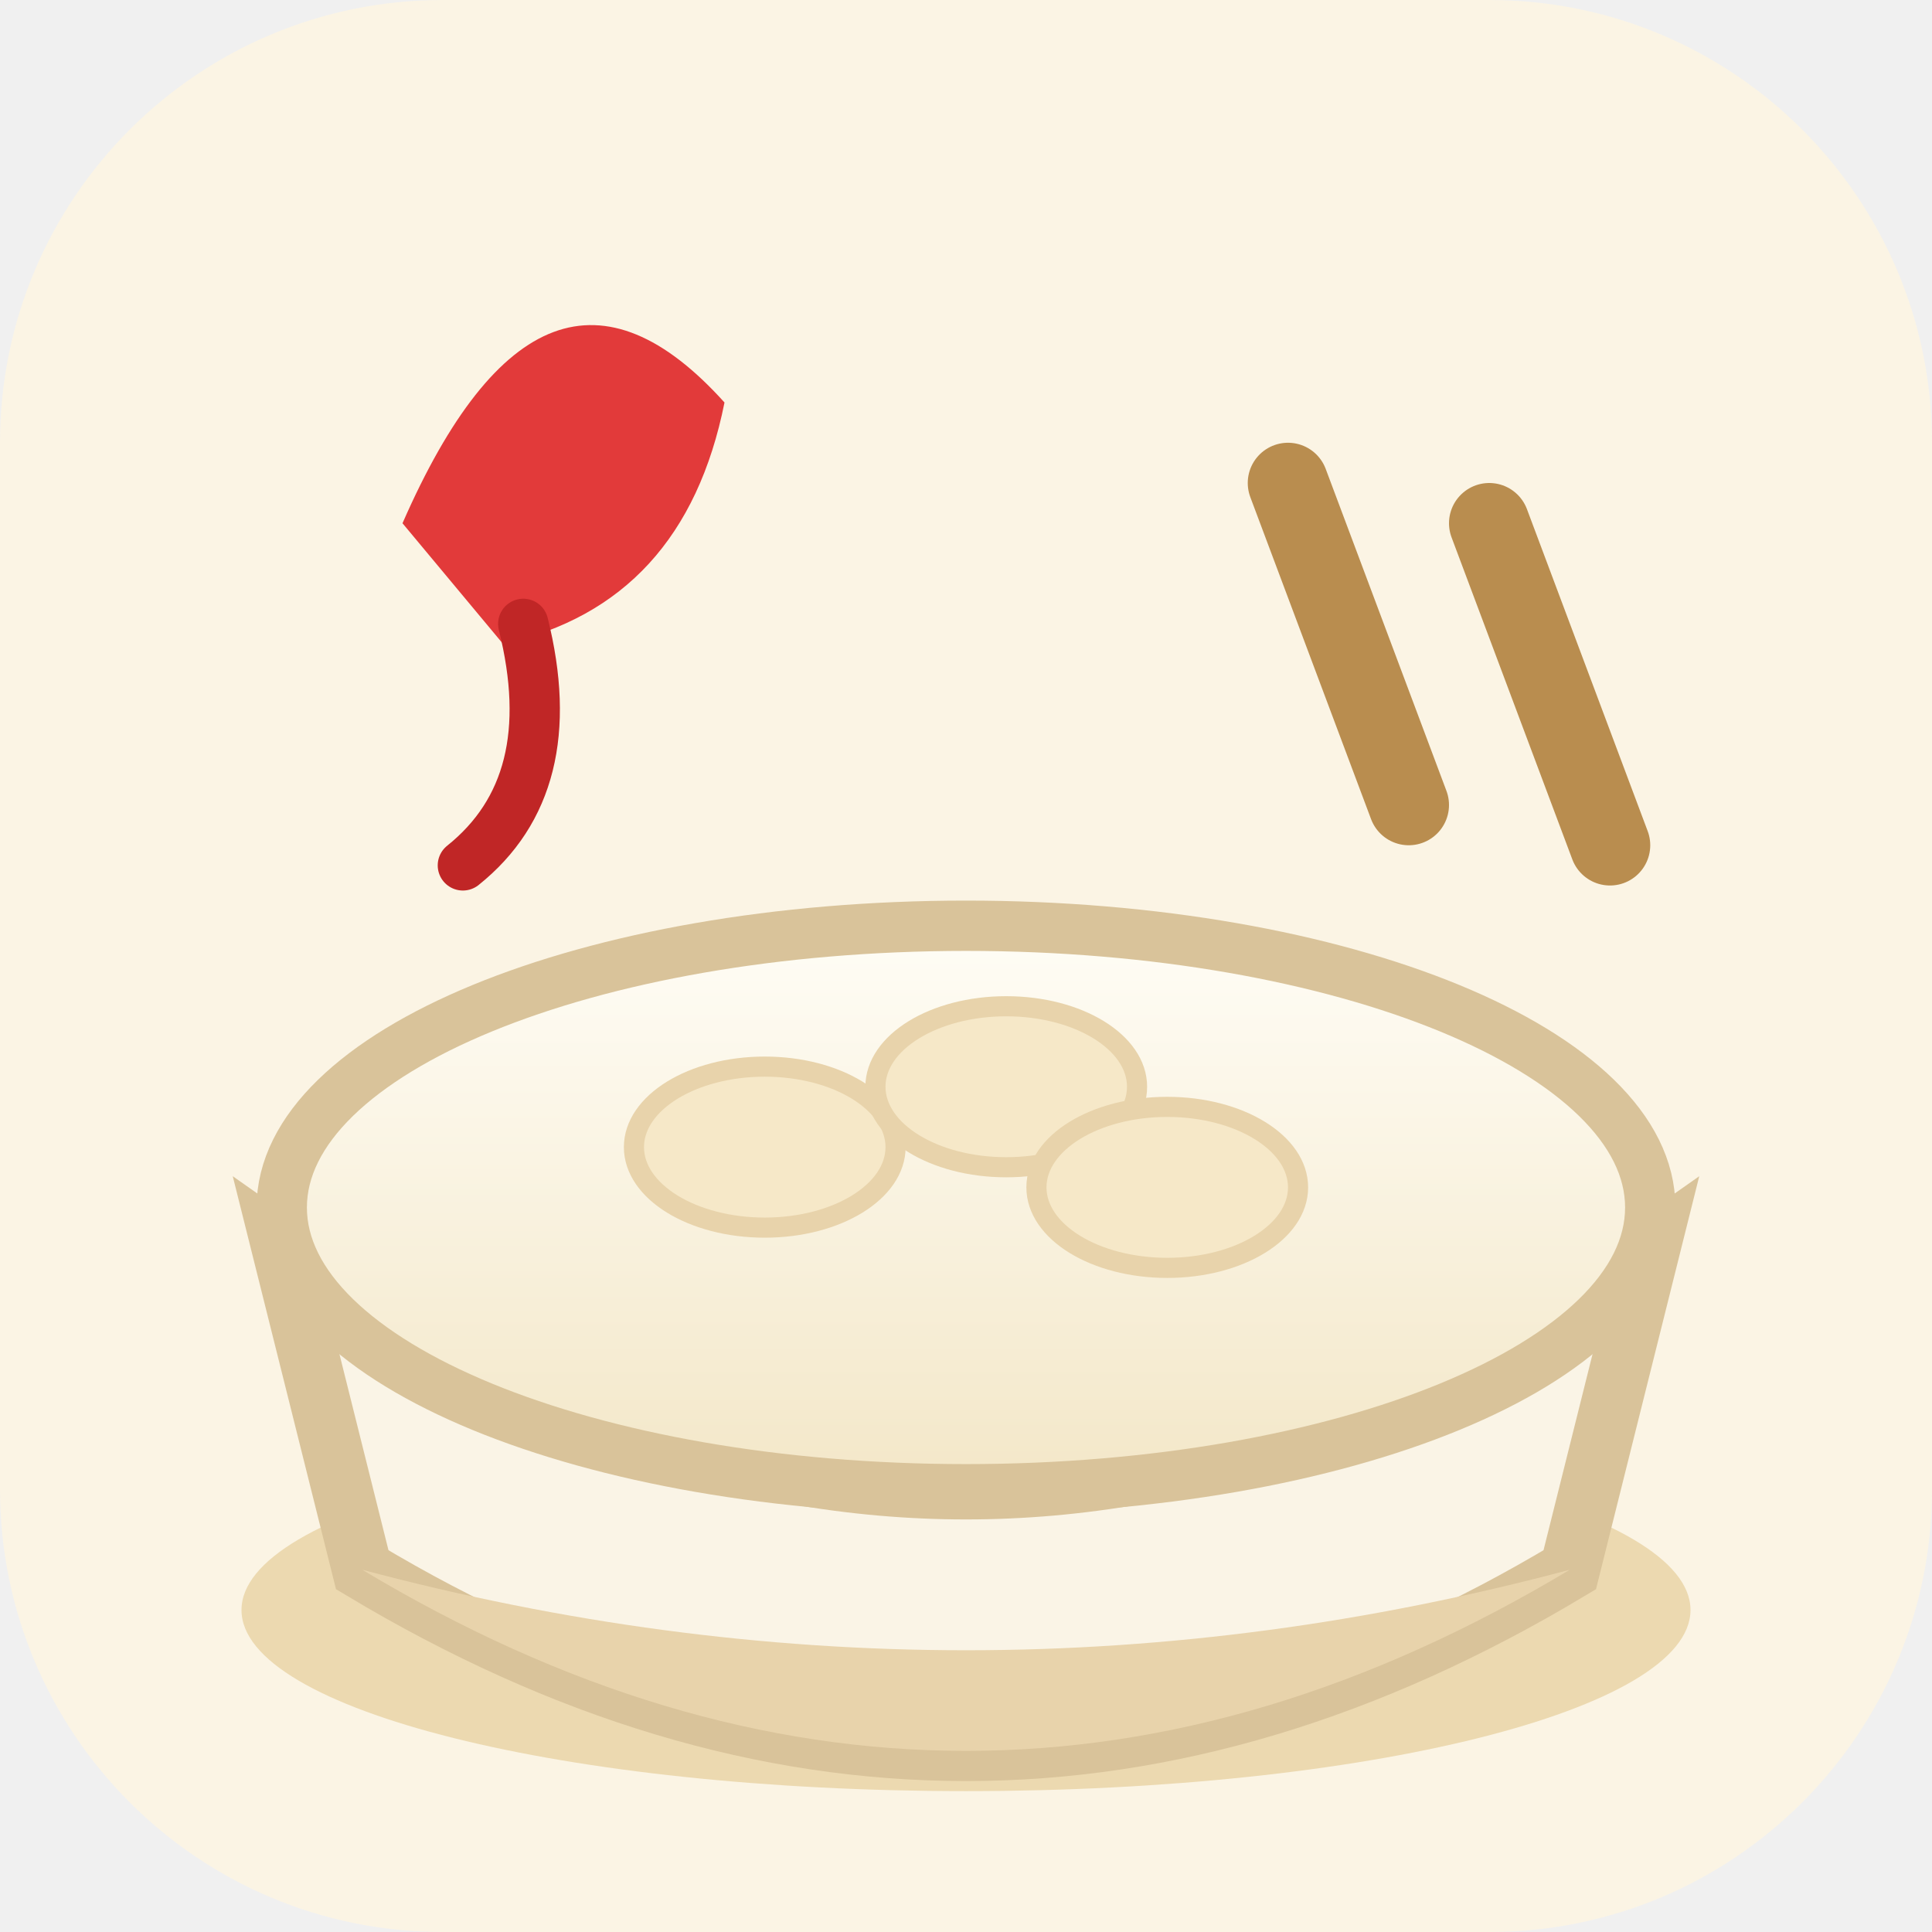
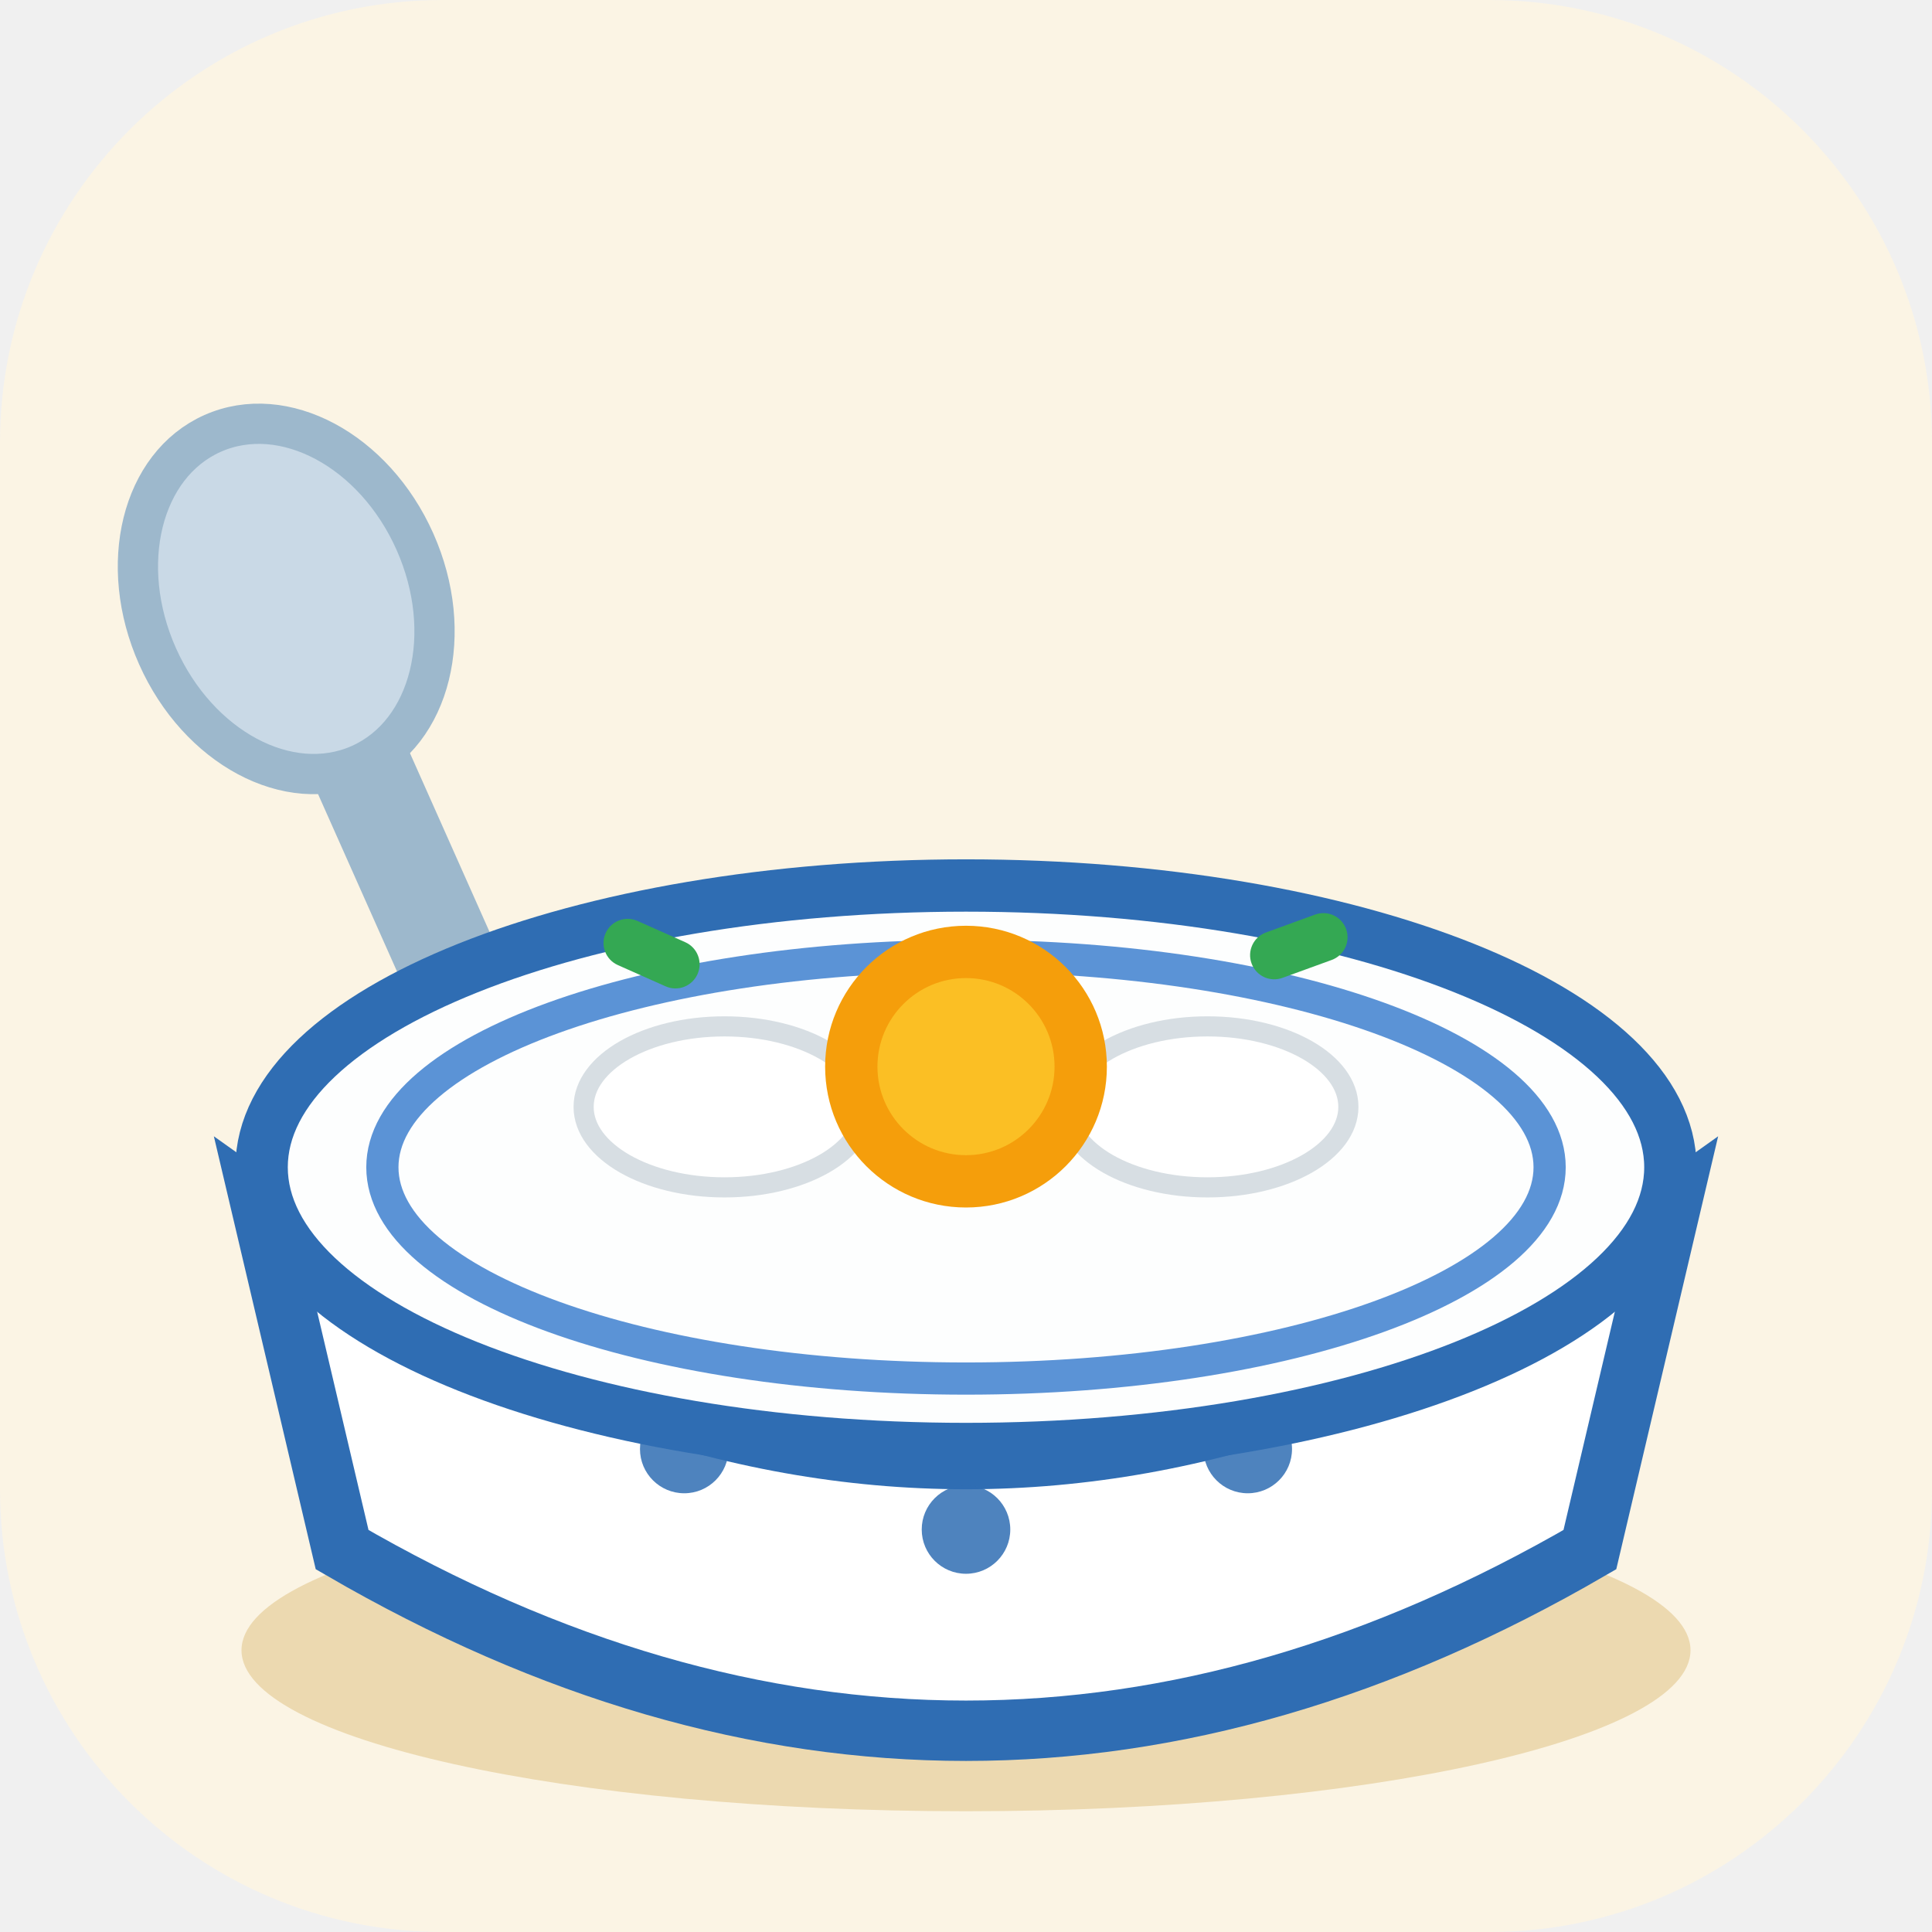
<svg xmlns="http://www.w3.org/2000/svg" viewBox="0 0 96 96" width="96" height="96">
-   <defs>
-     <linearGradient id="bowlShade" x1="0" y1="0" x2="0" y2="1">
-       <stop offset="0" stop-color="#fffdf6" />
-       <stop offset="1" stop-color="#f3e7c8" />
-     </linearGradient>
-   </defs>
  <rect x="0" y="0" width="96" height="96" rx="22" fill="#fbf4e4" />
-   <ellipse cx="48" cy="80" rx="36" ry="9" fill="#ecd9b0" />
-   <path d="M14 62 Q48 86 82 62 L78 78 Q48 96 18 78 Z" fill="#faf4e6" stroke="#d9c39a" stroke-width="3" />
-   <path d="M18 78 Q48 96 78 78 Q48 86 18 78 Z" fill="#e8d3ab" />
-   <ellipse cx="48" cy="60" rx="34" ry="14" fill="url(#bowlShade)" stroke="#d9c39a" stroke-width="2.5" />
-   <g fill="#f6e8c8" stroke="#e8d3ab" stroke-width="1">
-     <ellipse cx="38" cy="57" rx="6.5" ry="4" />
-     <ellipse cx="50" cy="54" rx="6.5" ry="4" />
-     <ellipse cx="58" cy="59" rx="6.5" ry="4" />
+   <ellipse cx="48" cy="82" rx="36" ry="8" fill="#ecd9b0" />
+   <g transform="rotate(-24 22 46)">
+     <rect x="19" y="34" width="5" height="26" rx="2.5" fill="#9db8cc" />
+     <ellipse cx="21.5" cy="28" rx="7" ry="9" fill="#c9d9e6" stroke="#9db8cc" stroke-width="2" />
  </g>
-   <g stroke="#b98d4f" stroke-width="4" stroke-linecap="round">
-     <line x1="64" y1="24" x2="70" y2="40" />
-     <line x1="74" y1="26" x2="80" y2="42" />
+   <path d="M13 60 Q48 85 83 60 L79 77 Q48 95 17 77 Z" fill="#ffffff" stroke="#2f6db3" stroke-width="3" />
+   <g fill="#2f6db3" opacity="0.85">
+     <circle cx="34" cy="72" r="2.2" />
+     <circle cx="48" cy="76" r="2.2" />
+     <circle cx="62" cy="72" r="2.2" />
  </g>
-   <path d="M20 26 q7 -16 16 -6 q-2 10 -11 12 Z" fill="#e23a3a" />
-   <path d="M26 31 q2 8 -3 12" stroke="#c02626" stroke-width="2.5" fill="none" stroke-linecap="round" />
+   <ellipse cx="48" cy="58" rx="35" ry="14" fill="#fdfefe" stroke="#2f6db3" stroke-width="2.6" />
+   <ellipse cx="48" cy="58" rx="29" ry="10.5" fill="none" stroke="#5b93d6" stroke-width="1.6" />
+   <g fill="#ffffff" stroke="#d7dee3" stroke-width="1">
+     <ellipse cx="36" cy="55" rx="7" ry="4" />
+     <ellipse cx="60" cy="55" rx="7" ry="4" />
+   </g>
+   <circle cx="48" cy="53" r="7" fill="#f59e0b" />
+   <circle cx="48" cy="53" r="4.4" fill="#fbbf24" />
+   <g fill="#34a853">
+     <rect x="30" y="46" width="5" height="2.4" rx="1.2" transform="rotate(24 32 47)" />
+     <rect x="62" y="46" width="5" height="2.4" rx="1.2" transform="rotate(-20 64 47)" />
+   </g>
</svg>
